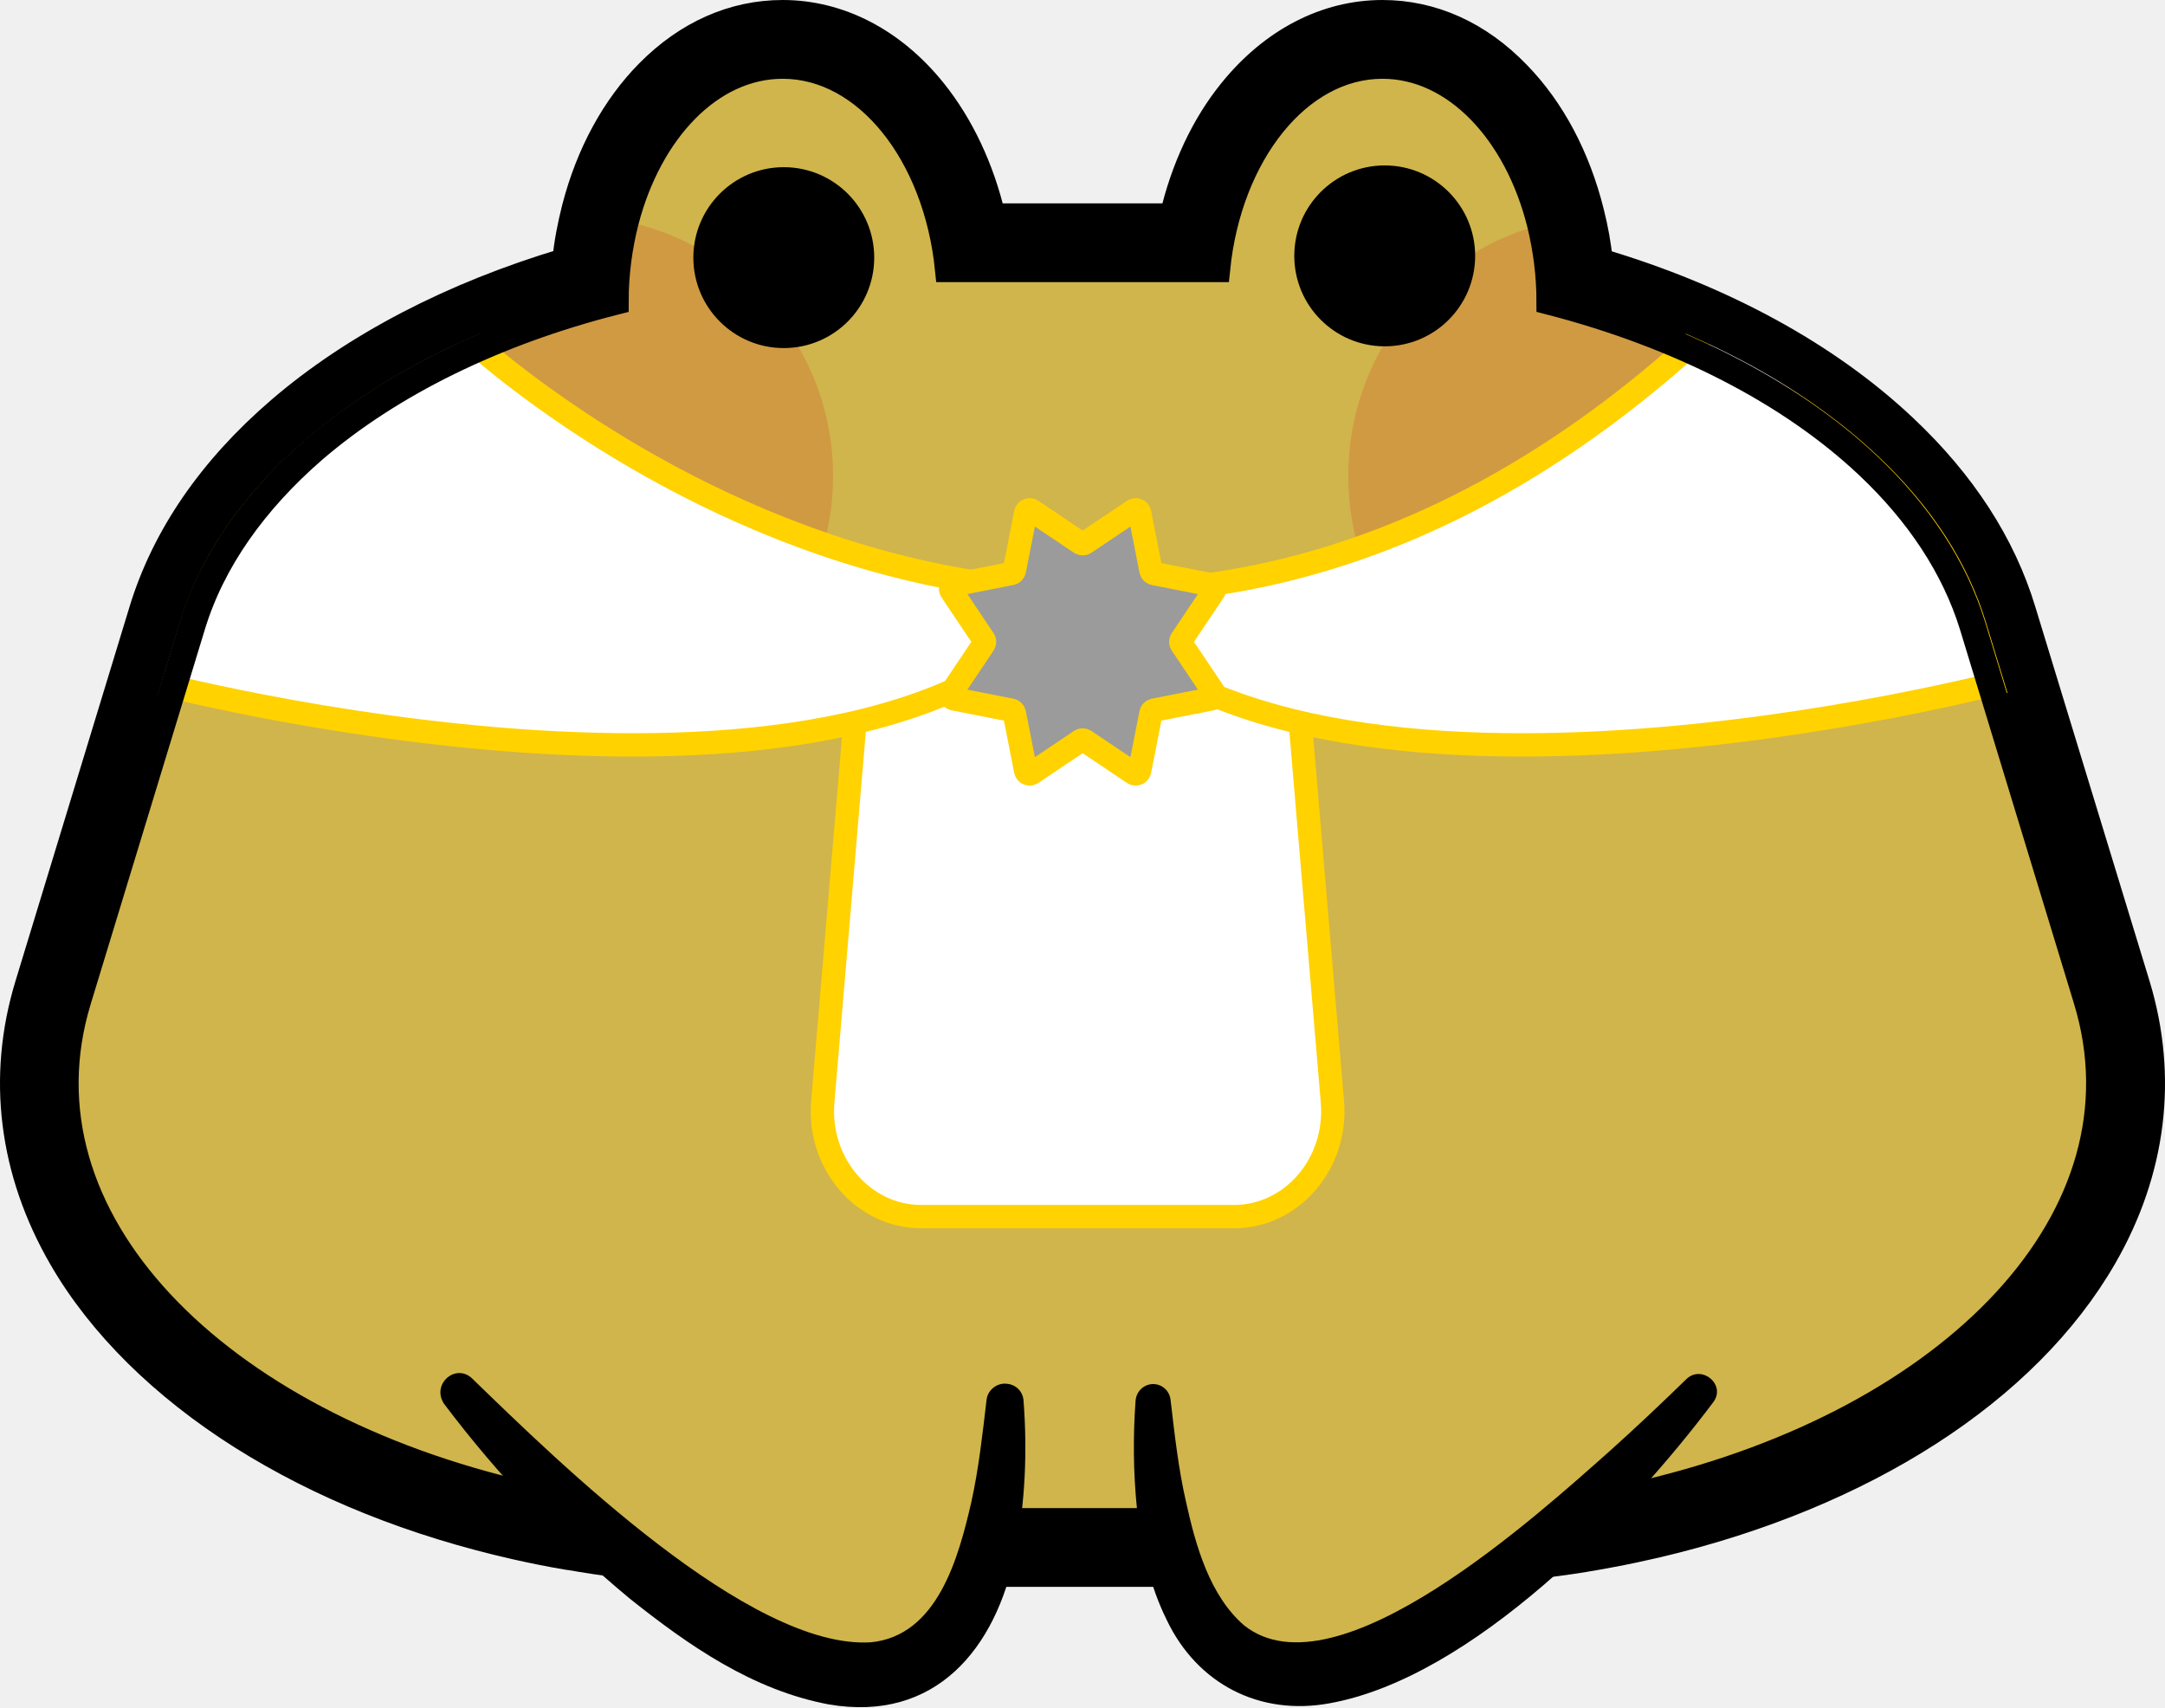
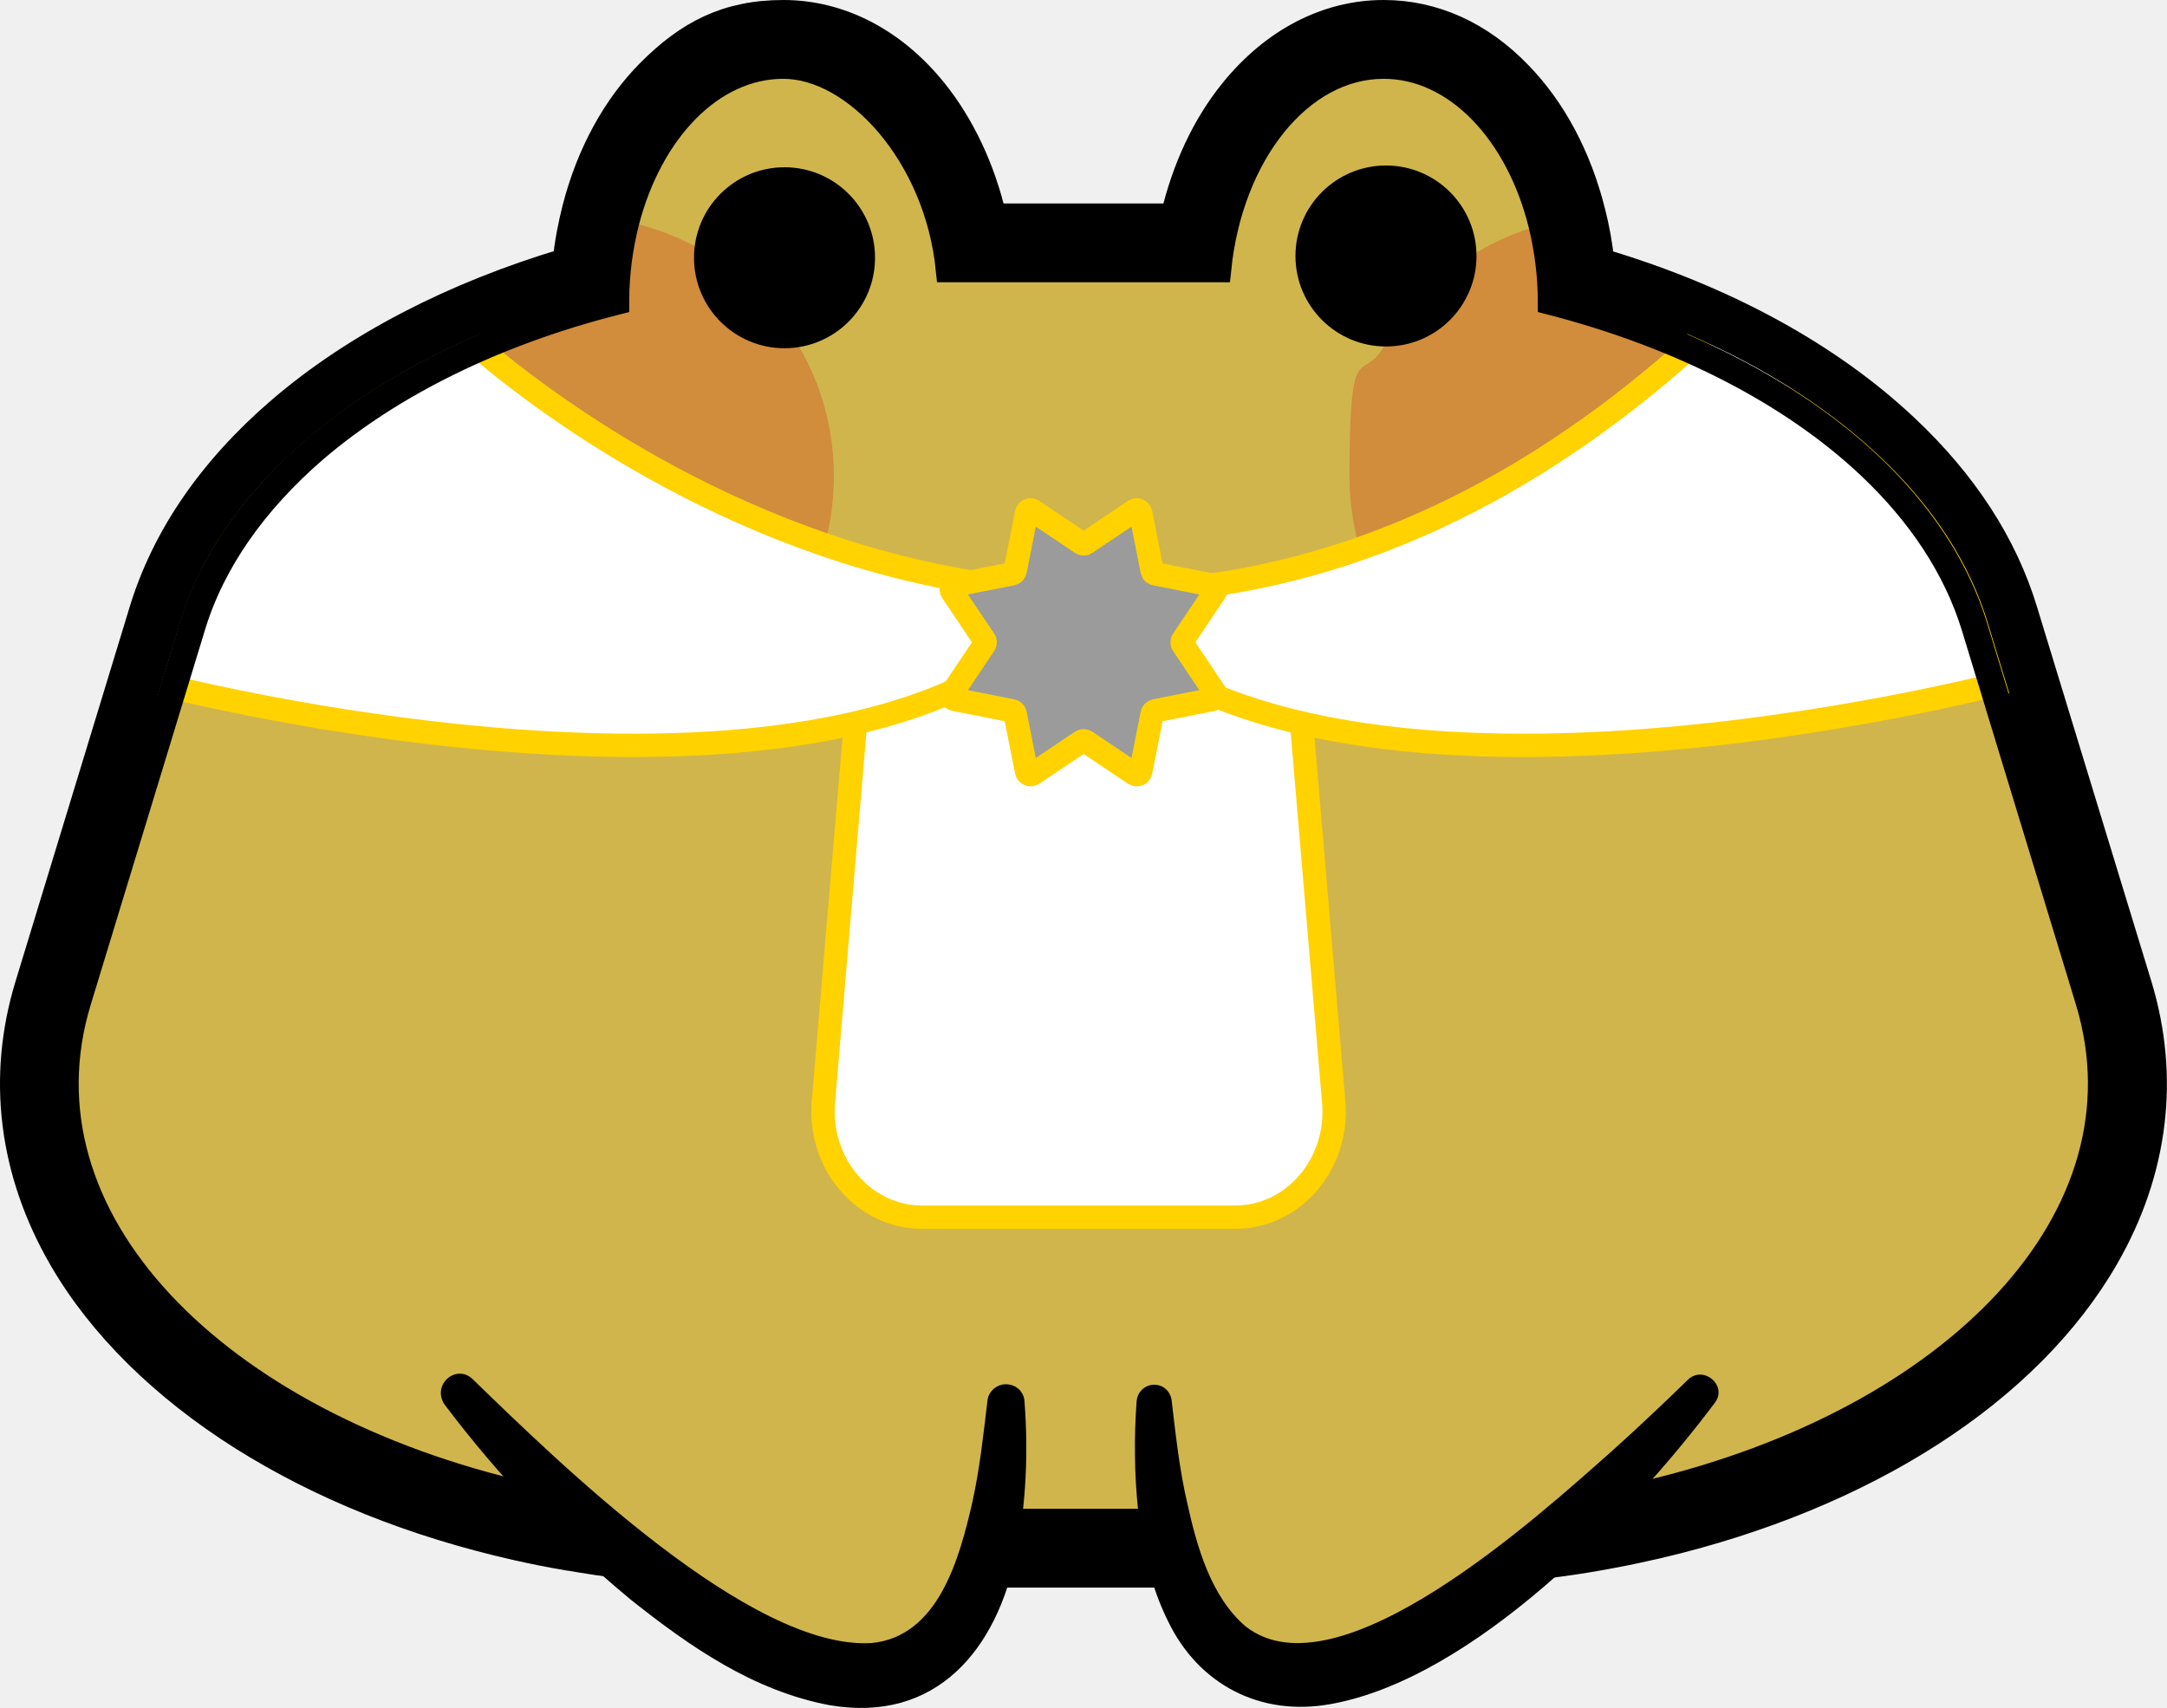
- <svg xmlns="http://www.w3.org/2000/svg" id="Layer_1" data-name="Layer 1" width="742.16" height="585.14" viewBox="0 0 742.16 585.14">
+ <svg xmlns="http://www.w3.org/2000/svg" id="Layer_1" data-name="Layer 1" version="1.1" viewBox="0 0 742.2 585.1">
  <defs>
    <style>
      .cls-1 {
        fill: #fff;
      }

      .cls-1, .cls-2, .cls-3 {
        stroke-miterlimit: 10;
      }

      .cls-1, .cls-3 {
        stroke: #ffd200;
        stroke-width: 8px;
      }

      .cls-4 {
        fill: #000;
      }

      .cls-4, .cls-5, .cls-6 {
        stroke-width: 0px;
      }

      .cls-2 {
        fill: none;
        stroke: #000;
        stroke-width: 9px;
      }

      .cls-5 {
        fill: #d0b54c;
      }

+       .cls-3 {
+         fill: #9b9b9b;
+       }
+ 
      .cls-6 {
        fill: #d17b35;
        isolation: isolate;
-         opacity: .45;
-       }
- 
-       .cls-3 {
-         fill: #9b9b9b;
+         opacity: .7;
      }
    </style>
  </defs>
  <g>
-     <path class="cls-5" d="M263.18,530.4c-16.5,0-32.9-1-48.8-3-6-.7-12-1.7-17.8-2.7h-.1c-5.8-1-11.6-2.2-17.2-3.5-69.6-15.8-124.3-50.3-150-94.6-15.9-27.5-19.7-57.3-10.8-86.4l39.1-128.3c7.2-23.6,22.2-45.4,44.5-64.6,25.9-22.3,60.6-39.8,100.5-50.9.5-7.8,1.7-15.5,3.6-22.9,9.3-35.9,34.4-60,62.5-60,16.6,0,32.5,8.3,44.7,23.4,9.9,12.3,16.9,28.5,19.9,46.3h76.5c3-17.8,10-34,19.9-46.3,12.2-15.1,28-23.4,44.7-23.4,28.5,0,53.8,24.7,62.8,61.4,1.7,7,2.8,14.2,3.3,21.6,43.4,12.1,80.1,31.6,106.6,56.6,18.9,17.8,31.7,37.6,38.2,58.9l39.1,128.3c8.8,29,5.1,58.7-10.6,86-25.2,43.9-79,78.3-147.5,94.4-5.1,1.2-10.4,2.3-15.8,3.3-5.6,1.1-11.5,2-17.4,2.8-17.5,2.4-35.5,3.6-53.7,3.6h-216.2Z" />
-     <path class="cls-4" d="M474.08,22.5c25,0,46.3,22.8,54.1,54.5,2,8.3,3.2,17.1,3.2,26.4,44.5,11.5,82.6,31.1,109.2,56.2,17.2,16.2,29.6,34.8,35.8,54.9l39.1,128.3c22.6,74.3-45.8,144.2-151.5,169-5,1.2-10.2,2.3-15.4,3.2-5.6,1-11.2,2-17,2.8-16.8,2.3-34.4,3.6-52.4,3.6h-216c-16.4,0-32.3-1-47.7-2.9-5.9-.7-11.8-1.6-17.5-2.6h0c-5.7-1-11.3-2.1-16.8-3.4C73.98,488.2,4.08,417.7,26.98,342.8l39.1-128.3c6.8-22.4,21.4-42.8,41.7-60.4,26.2-22.5,62-40.2,103.4-50.7,0-9.7,1.3-19,3.5-27.6,8.1-31.1,29.1-53.3,53.8-53.3,28.8,0,52.7,30.3,56.7,69.7h92.2c4-39.4,27.9-69.7,56.7-69.7h0ZM474.08,4.5c-19.4,0-37.7,9.5-51.7,26.8-9.5,11.7-16.4,26.6-20.2,42.9h-61.8c-3.8-16.3-10.8-31.2-20.2-42.9-13.9-17.3-32.3-26.8-51.7-26.8-16.9,0-32.7,7-45.9,20.3-11.7,11.8-20.5,27.9-25.3,46.5-1.5,5.9-2.7,12-3.3,18.2-38.6,11.5-72.3,29-97.9,51-23.6,20.3-39.5,43.5-47.2,68.8L9.78,337.6c-9.6,31.5-5.6,63.9,11.6,93.6,13.3,23,34.7,44.1,61.8,61.2,27,17,58.6,29.7,94,37.7,5.8,1.3,11.7,2.5,17.7,3.5h.2c5.9,1,12.1,2,18.2,2.7,16.3,2,33.1,3.1,49.9,3.1h216c18.6,0,37-1.3,54.9-3.7,6.1-.8,12.1-1.8,17.9-2.9,5.5-1,11-2.2,16.2-3.4,70.9-16.7,126.7-52.6,153.2-98.6,17-29.5,20.9-61.7,11.4-93.1l-39.2-128.4c-6.9-22.8-20.6-43.9-40.7-62.8-26.3-24.8-62.2-44.4-104.3-56.9-.6-5.7-1.6-11.3-3-16.8-4.7-18.9-13.4-35.3-25.2-47.4-13.2-13.7-29.2-20.9-46.3-20.9h0Z" />
+     <path class="cls-5" d="M263.2,530.4c-16.5,0-32.9-1-48.8-3-6-.7-12-1.7-17.8-2.7h-.1c-5.8-1-11.6-2.2-17.2-3.5-69.6-15.8-124.3-50.3-150-94.6-15.9-27.5-19.7-57.3-10.8-86.4l39.1-128.3c7.2-23.6,22.2-45.4,44.5-64.6,25.9-22.3,60.6-39.8,100.5-50.9.5-7.8,1.7-15.5,3.6-22.9,9.3-35.9,34.4-60,62.5-60s32.5,8.3,44.7,23.4c9.9,12.3,16.9,28.5,19.9,46.3h76.5c3-17.8,10-34,19.9-46.3,12.2-15.1,28-23.4,44.7-23.4,28.5,0,53.8,24.7,62.8,61.4,1.7,7,2.8,14.2,3.3,21.6,43.4,12.1,80.1,31.6,106.6,56.6,18.9,17.8,31.7,37.6,38.2,58.9l39.1,128.3c8.8,29,5.1,58.7-10.6,86-25.2,43.9-79,78.3-147.5,94.4-5.1,1.2-10.4,2.3-15.8,3.3-5.6,1.1-11.5,2-17.4,2.8-17.5,2.4-35.5,3.6-53.7,3.6h-216.2,0Z" />
+     <path class="cls-4" d="M474.1,22.5c25,0,46.3,22.8,54.1,54.5,2,8.3,3.2,17.1,3.2,26.4,44.5,11.5,82.6,31.1,109.2,56.2,17.2,16.2,29.6,34.8,35.8,54.9l39.1,128.3c22.6,74.3-45.8,144.2-151.5,169-5,1.2-10.2,2.3-15.4,3.2-5.6,1-11.2,2-17,2.8-16.8,2.3-34.4,3.6-52.4,3.6h-216c-16.4,0-32.3-1-47.7-2.9-5.9-.7-11.8-1.6-17.5-2.6h0c-5.7-1-11.3-2.1-16.8-3.4C74,488.2,4.1,417.7,27,342.8l39.1-128.3c6.8-22.4,21.4-42.8,41.7-60.4,26.2-22.5,62-40.2,103.4-50.7,0-9.7,1.3-19,3.5-27.6,8.1-31.1,29.1-53.3,53.8-53.3s52.7,30.3,56.7,69.7h92.2c4-39.4,27.9-69.7,56.7-69.7h0ZM474.1,4.5c-19.4,0-37.7,9.5-51.7,26.8-9.5,11.7-16.4,26.6-20.2,42.9h-61.8c-3.8-16.3-10.8-31.2-20.2-42.9-13.9-17.3-32.3-26.8-51.7-26.8s-32.7,7-45.9,20.3c-11.7,11.8-20.5,27.9-25.3,46.5-1.5,5.9-2.7,12-3.3,18.2-38.6,11.5-72.3,29-97.9,51-23.6,20.3-39.5,43.5-47.2,68.8L9.8,337.6c-9.6,31.5-5.6,63.9,11.6,93.6,13.3,23,34.7,44.1,61.8,61.2,27,17,58.6,29.7,94,37.7,5.8,1.3,11.7,2.5,17.7,3.5h.2c5.9,1,12.1,2,18.2,2.7,16.3,2,33.1,3.1,49.9,3.1h216c18.6,0,37-1.3,54.9-3.7,6.1-.8,12.1-1.8,17.9-2.9,5.5-1,11-2.2,16.2-3.4,70.9-16.7,126.7-52.6,153.2-98.6,17-29.5,20.9-61.7,11.4-93.1l-39.2-128.4c-6.9-22.8-20.6-43.9-40.7-62.8-26.3-24.8-62.2-44.4-104.3-56.9-.6-5.7-1.6-11.3-3-16.8-4.7-18.9-13.4-35.3-25.2-47.4-13.2-13.7-29.2-20.9-46.3-20.9h0Z" />
  </g>
-   <path class="cls-6" d="M285.58,163.1c0,49.2-39.9,89.1-89.2,89.1s-89.1-39.9-89.1-89.1c0-3,.1-6,.4-8.9,26.2-22.5,62-40.2,103.4-50.7,0-9.7,1.3-19,3.5-27.6,8.2,1.7,16.1,4.6,23.3,8.4,15,7.9,27.5,20,35.9,34.7,7.5,12.9,11.8,28,11.8,44.1Z" />
-   <path class="cls-6" d="M640.58,163.1c0,49.2-39.9,89.1-89.2,89.1s-89.2-39.9-89.2-89.1c0-16.2,4.3-31.3,11.8-44.4,7.6-13.2,18.5-24.3,31.6-32.1,6.9-4.2,14.4-7.4,22.4-9.5,2,8.3,3.2,17.1,3.2,26.4,44.5,11.5,82.6,31.1,109.2,56.2.2,1,.2,2.2.2,3.4Z" />
-   <circle class="cls-4" cx="268.68" cy="88.3" r="31" />
-   <circle class="cls-4" cx="474.68" cy="87.7" r="31" />
-   <path class="cls-1" d="M422.99,417h-107.18c-19.92,0-35.55-18.24-33.76-39.4l12.01-141.74c1.58-18.63,16.22-32.89,33.76-32.89h83.16c17.54,0,32.18,14.27,33.76,32.89l12.01,141.74c1.79,21.16-13.83,39.4-33.76,39.4Z" />
-   <path class="cls-1" d="M371.13,202.97c-73.23,96.18-320.47,30.38-320.47,30.38,26.04-89.7,106.52-120.54,106.52-120.54,0,0,210.35,202.87,428.38,0,0,0,95.11,41.05,102.57,120.54,0,0-247.24,65.8-320.47-30.38" />
+   <path class="cls-6" d="M285.6,163.1c0,49.2-39.9,89.1-89.2,89.1s-89.1-39.9-89.1-89.1,0-6,.4-8.9c26.2-22.5,62-40.2,103.4-50.7,0-9.7,1.3-19,3.5-27.6,8.2,1.7,16.1,4.6,23.3,8.4,15,7.9,27.5,20,35.9,34.7,7.5,12.9,11.8,28,11.8,44.1Z" />
+   <path class="cls-6" d="M640.6,163.1c0,49.2-39.9,89.1-89.2,89.1s-89.2-39.9-89.2-89.1,4.3-31.3,11.8-44.4c7.6-13.2,18.5-24.3,31.6-32.1,6.9-4.2,14.4-7.4,22.4-9.5,2,8.3,3.2,17.1,3.2,26.4,44.5,11.5,82.6,31.1,109.2,56.2.2,1,.2,2.2.2,3.4Z" />
+   <circle class="cls-4" cx="268.7" cy="88.3" r="31" />
+   <circle class="cls-4" cx="474.7" cy="87.7" r="31" />
+   <path class="cls-1" d="M423,417h-107.2c-19.9,0-35.5-18.2-33.8-39.4l12-141.7c1.6-18.6,16.2-32.9,33.8-32.9h83.2c17.5,0,32.2,14.3,33.8,32.9l12,141.7c1.8,21.2-13.8,39.4-33.8,39.4h0Z" />
+   <path class="cls-1" d="M371.1,203c-73.2,96.2-320.5,30.4-320.5,30.4,26-89.7,106.5-120.5,106.5-120.5,0,0,210.4,202.9,428.4,0,0,0,95.1,41,102.6,120.5,0,0-247.2,65.8-320.5-30.4" />
  <g>
-     <path class="cls-2" d="M263,530.4c-16.5,0-32.9-1-48.8-3-6-.7-12-1.7-17.8-2.7h-.1c-5.8-1-11.6-2.2-17.2-3.5-69.6-15.8-124.3-50.3-150-94.6-15.9-27.5-19.7-57.3-10.8-86.4l39.1-128.3c7.2-23.6,22.2-45.4,44.5-64.6,25.9-22.3,60.6-39.8,100.5-50.9.5-7.8,1.7-15.5,3.6-22.9,9.3-35.9,34.4-60,62.5-60,16.6,0,32.5,8.3,44.7,23.4,9.9,12.3,16.9,28.5,19.9,46.3h76.5c3-17.8,10-34,19.9-46.3,12.2-15.1,28-23.4,44.7-23.4,28.5,0,53.8,24.7,62.8,61.4,1.7,7,2.8,14.2,3.3,21.6,43.4,12.1,80.1,31.6,106.6,56.6,18.9,17.8,31.7,37.6,38.2,58.9l39.1,128.3c8.8,29,5.1,58.7-10.6,86-25.2,43.9-79,78.3-147.5,94.4-5.1,1.2-10.4,2.3-15.8,3.3-5.6,1.1-11.5,2-17.4,2.8-17.5,2.4-35.5,3.6-53.7,3.6h-216.2Z" />
-     <path class="cls-2" d="M473.9,22.5c25,0,46.3,22.8,54.1,54.5,2,8.3,3.2,17.1,3.2,26.4,44.5,11.5,82.6,31.1,109.2,56.2,17.2,16.2,29.6,34.8,35.8,54.9l39.1,128.3c22.6,74.3-45.8,144.2-151.5,169-5,1.2-10.2,2.3-15.4,3.2-5.6,1-11.2,2-17,2.8-16.8,2.3-34.4,3.6-52.4,3.6h-216c-16.4,0-32.3-1-47.7-2.9-5.9-.7-11.8-1.6-17.5-2.6h0c-5.7-1-11.3-2.1-16.8-3.4C73.8,488.2,3.9,417.7,26.8,342.8l39.1-128.3c6.8-22.4,21.4-42.8,41.7-60.4,26.2-22.5,62-40.2,103.4-50.7,0-9.7,1.3-19,3.5-27.6,8.1-31.1,29.1-53.3,53.8-53.3,28.8,0,52.7,30.3,56.7,69.7h92.2c4-39.4,27.9-69.7,56.7-69.7h0ZM473.9,4.5c-19.4,0-37.7,9.5-51.7,26.8-9.5,11.7-16.4,26.6-20.2,42.9h-61.8c-3.8-16.3-10.8-31.2-20.2-42.9-13.9-17.3-32.3-26.8-51.7-26.8-16.9,0-32.7,7-45.9,20.3-11.7,11.8-20.5,27.9-25.3,46.5-1.5,5.9-2.7,12-3.3,18.2-38.6,11.5-72.3,29-97.9,51-23.6,20.3-39.5,43.5-47.2,68.8L9.6,337.6C0,369.1,4,401.5,21.2,431.2c13.3,23,34.7,44.1,61.8,61.2,27,17,58.6,29.7,94,37.7,5.8,1.3,11.7,2.5,17.7,3.5h.2c5.9,1,12.1,2,18.2,2.7,16.3,2,33.1,3.1,49.9,3.1h216c18.6,0,37-1.3,54.9-3.7,6.1-.8,12.1-1.8,17.9-2.9,5.5-1,11-2.2,16.2-3.4,70.9-16.7,126.7-52.6,153.2-98.6,17-29.5,20.9-61.7,11.4-93.1l-39.2-128.4c-6.9-22.8-20.6-43.9-40.7-62.8-26.3-24.8-62.2-44.4-104.3-56.9-.6-5.7-1.6-11.3-3-16.8-4.7-18.9-13.4-35.3-25.2-47.4-13.2-13.7-29.2-20.9-46.3-20.9h0Z" />
+     <path class="cls-2" d="M263,530.4c-16.5,0-32.9-1-48.8-3-6-.7-12-1.7-17.8-2.7h-.1c-5.8-1-11.6-2.2-17.2-3.5-69.6-15.8-124.3-50.3-150-94.6-15.9-27.5-19.7-57.3-10.8-86.4l39.1-128.3c7.2-23.6,22.2-45.4,44.5-64.6,25.9-22.3,60.6-39.8,100.5-50.9.5-7.8,1.7-15.5,3.6-22.9,9.3-35.9,34.4-60,62.5-60s32.5,8.3,44.7,23.4c9.9,12.3,16.9,28.5,19.9,46.3h76.5c3-17.8,10-34,19.9-46.3,12.2-15.1,28-23.4,44.7-23.4,28.5,0,53.8,24.7,62.8,61.4,1.7,7,2.8,14.2,3.3,21.6,43.4,12.1,80.1,31.6,106.6,56.6,18.9,17.8,31.7,37.6,38.2,58.9l39.1,128.3c8.8,29,5.1,58.7-10.6,86-25.2,43.9-79,78.3-147.5,94.4-5.1,1.2-10.4,2.3-15.8,3.3-5.6,1.1-11.5,2-17.4,2.8-17.5,2.4-35.5,3.6-53.7,3.6h-216.2,0Z" />
+     <path class="cls-2" d="M473.9,22.5c25,0,46.3,22.8,54.1,54.5,2,8.3,3.2,17.1,3.2,26.4,44.5,11.5,82.6,31.1,109.2,56.2,17.2,16.2,29.6,34.8,35.8,54.9l39.1,128.3c22.6,74.3-45.8,144.2-151.5,169-5,1.2-10.2,2.3-15.4,3.2-5.6,1-11.2,2-17,2.8-16.8,2.3-34.4,3.6-52.4,3.6h-216c-16.4,0-32.3-1-47.7-2.9-5.9-.7-11.8-1.6-17.5-2.6h0c-5.7-1-11.3-2.1-16.8-3.4C73.8,488.2,3.9,417.7,26.8,342.8l39.1-128.3c6.8-22.4,21.4-42.8,41.7-60.4,26.2-22.5,62-40.2,103.4-50.7,0-9.7,1.3-19,3.5-27.6,8.1-31.1,29.1-53.3,53.8-53.3s52.7,30.3,56.7,69.7h92.2c4-39.4,27.9-69.7,56.7-69.7h0ZM473.9,4.5c-19.4,0-37.7,9.5-51.7,26.8-9.5,11.7-16.4,26.6-20.2,42.9h-61.8c-3.8-16.3-10.8-31.2-20.2-42.9-13.9-17.3-32.3-26.8-51.7-26.8s-32.7,7-45.9,20.3c-11.7,11.8-20.5,27.9-25.3,46.5-1.5,5.9-2.7,12-3.3,18.2-38.6,11.5-72.3,29-97.9,51-23.6,20.3-39.5,43.5-47.2,68.8L9.6,337.6c-9.6,31.5-5.6,63.9,11.6,93.6,13.3,23,34.7,44.1,61.8,61.2,27,17,58.6,29.7,94,37.7,5.8,1.3,11.7,2.5,17.7,3.5h.2c5.9,1,12.1,2,18.2,2.7,16.3,2,33.1,3.1,49.9,3.1h216c18.6,0,37-1.3,54.9-3.7,6.1-.8,12.1-1.8,17.9-2.9,5.5-1,11-2.2,16.2-3.4,70.9-16.7,126.7-52.6,153.2-98.6,17-29.5,20.9-61.7,11.4-93.1l-39.2-128.4c-6.9-22.8-20.6-43.9-40.7-62.8-26.3-24.8-62.2-44.4-104.3-56.9-.6-5.7-1.6-11.3-3-16.8-4.7-18.9-13.4-35.3-25.2-47.4-13.2-13.7-29.2-20.9-46.3-20.9h0Z" />
  </g>
  <g>
-     <path class="cls-5" d="M157.18,476.7s183.8,216.5,187.4,3.3l-187.4-3.3Z" />
-     <path class="cls-4" d="M161.98,472.6c29.3,28.4,95,92.8,136.5,90.3,22.9-2.2,30.1-29,34.5-48.1,2.5-11.3,3.8-23,5.2-34.9.3-3.4,3.6-6.1,7.1-5.6,3.1.3,5.5,2.8,5.6,6,1.3,16.9.6,34.6-2.8,51.7-6.6,33.1-27.4,58.4-63.9,52.2-26.2-4.9-48.1-20.2-68.2-36.2-23.8-19.7-45.1-42.1-63.8-66.9-4.4-6.8,4.2-14.1,9.8-8.5h0Z" />
+     <path class="cls-5" d="M157.2,476.7s183.8,216.5,187.4,3.3l-187.4-3.3Z" />
+     <path class="cls-4" d="M162,472.6c29.3,28.4,95,92.8,136.5,90.3,22.9-2.2,30.1-29,34.5-48.1,2.5-11.3,3.8-23,5.2-34.9.3-3.4,3.6-6.1,7.1-5.6,3.1.3,5.5,2.8,5.6,6,1.3,16.9.6,34.6-2.8,51.7-6.6,33.1-27.4,58.4-63.9,52.2-26.2-4.9-48.1-20.2-68.2-36.2-23.8-19.7-45.1-42.1-63.8-66.9-4.4-6.8,4.2-14.1,9.8-8.5h0Z" />
  </g>
  <g>
-     <path class="cls-5" d="M582.68,476.6s-183.8,216.5-187.4,3.3l187.4-3.3Z" />
-     <path class="cls-4" d="M587.38,480.5c-29,38.7-82.7,94.5-131.6,103.3-24,4.4-45.3-6.6-55.8-28.5-6-12.1-8.6-24.8-10.2-37.9-1.3-12.5-1.4-25.1-.5-37.4.3-3.3,3.1-5.8,6.4-5.6,3,.2,5.3,2.5,5.6,5.5,1.4,11.9,2.7,23.7,5.3,34.9,3.3,15,8.1,32.1,19.9,42.3,31.7,25.2,101.2-38.4,125.5-59.9,8.9-8,17.7-16.3,26.2-24.6,5.3-4.9,13.5,2,9.2,7.9h0Z" />
+     <path class="cls-5" d="M582.7,476.6s-183.8,216.5-187.4,3.3l187.4-3.3Z" />
+     <path class="cls-4" d="M587.4,480.5c-29,38.7-82.7,94.5-131.6,103.3-24,4.4-45.3-6.6-55.8-28.5-6-12.1-8.6-24.8-10.2-37.9-1.3-12.5-1.4-25.1-.5-37.4.3-3.3,3.1-5.8,6.4-5.6,3,.2,5.3,2.5,5.6,5.5,1.4,11.9,2.7,23.7,5.3,34.9,3.3,15,8.1,32.1,19.9,42.3,31.7,25.2,101.2-38.4,125.5-59.9,8.9-8,17.7-16.3,26.2-24.6,5.3-4.9,13.5,2,9.2,7.9h0Z" />
  </g>
-   <path class="cls-3" d="M371.9,186.14l16.66-11.18c.81-.55,1.92-.09,2.11.87l3.87,19.68c.11.55.54.97,1.08,1.08l19.68,3.87c.96.19,1.42,1.3.87,2.11l-11.18,16.66c-.31.46-.31,1.07,0,1.53l11.18,16.66c.55.81.09,1.92-.87,2.11l-19.68,3.87c-.55.11-.97.54-1.08,1.08l-3.87,19.68c-.19.96-1.3,1.42-2.11.87l-16.66-11.18c-.46-.31-1.07-.31-1.53,0l-16.66,11.18c-.81.55-1.92.09-2.11-.87l-3.87-19.68c-.11-.55-.54-.97-1.08-1.08l-19.68-3.87c-.96-.19-1.42-1.3-.87-2.11l11.18-16.66c.31-.46.31-1.07,0-1.53l-11.18-16.66c-.55-.81-.09-1.92.87-2.11l19.68-3.87c.55-.11.97-.54,1.08-1.08l3.87-19.68c.19-.96,1.3-1.42,2.11-.87l16.66,11.18c.46.31,1.07.31,1.53,0Z" />
+   <path class="cls-3" d="M371.9,186.1l16.7-11.2c.8-.6,1.9,0,2.1.9l3.9,19.7c.1.6.5,1,1.1,1.1l19.7,3.9c1,.2,1.4,1.3.9,2.1l-11.2,16.7c-.3.5-.3,1.1,0,1.5l11.2,16.7c.5.8,0,1.9-.9,2.1l-19.7,3.9c-.5.1-1,.5-1.1,1.1l-3.9,19.7c-.2,1-1.3,1.4-2.1.9l-16.7-11.2c-.5-.3-1.1-.3-1.5,0l-16.7,11.2c-.8.5-1.9,0-2.1-.9l-3.9-19.7c-.1-.6-.5-1-1.1-1.1l-19.7-3.9c-1-.2-1.4-1.3-.9-2.1l11.2-16.7c.3-.5.3-1.1,0-1.5l-11.2-16.7c-.5-.8,0-1.9.9-2.1l19.7-3.9c.5-.1,1-.5,1.1-1.1l3.9-19.7c.2-1,1.3-1.4,2.1-.9l16.7,11.2c.5.3,1.1.3,1.5,0h0Z" />
</svg>
